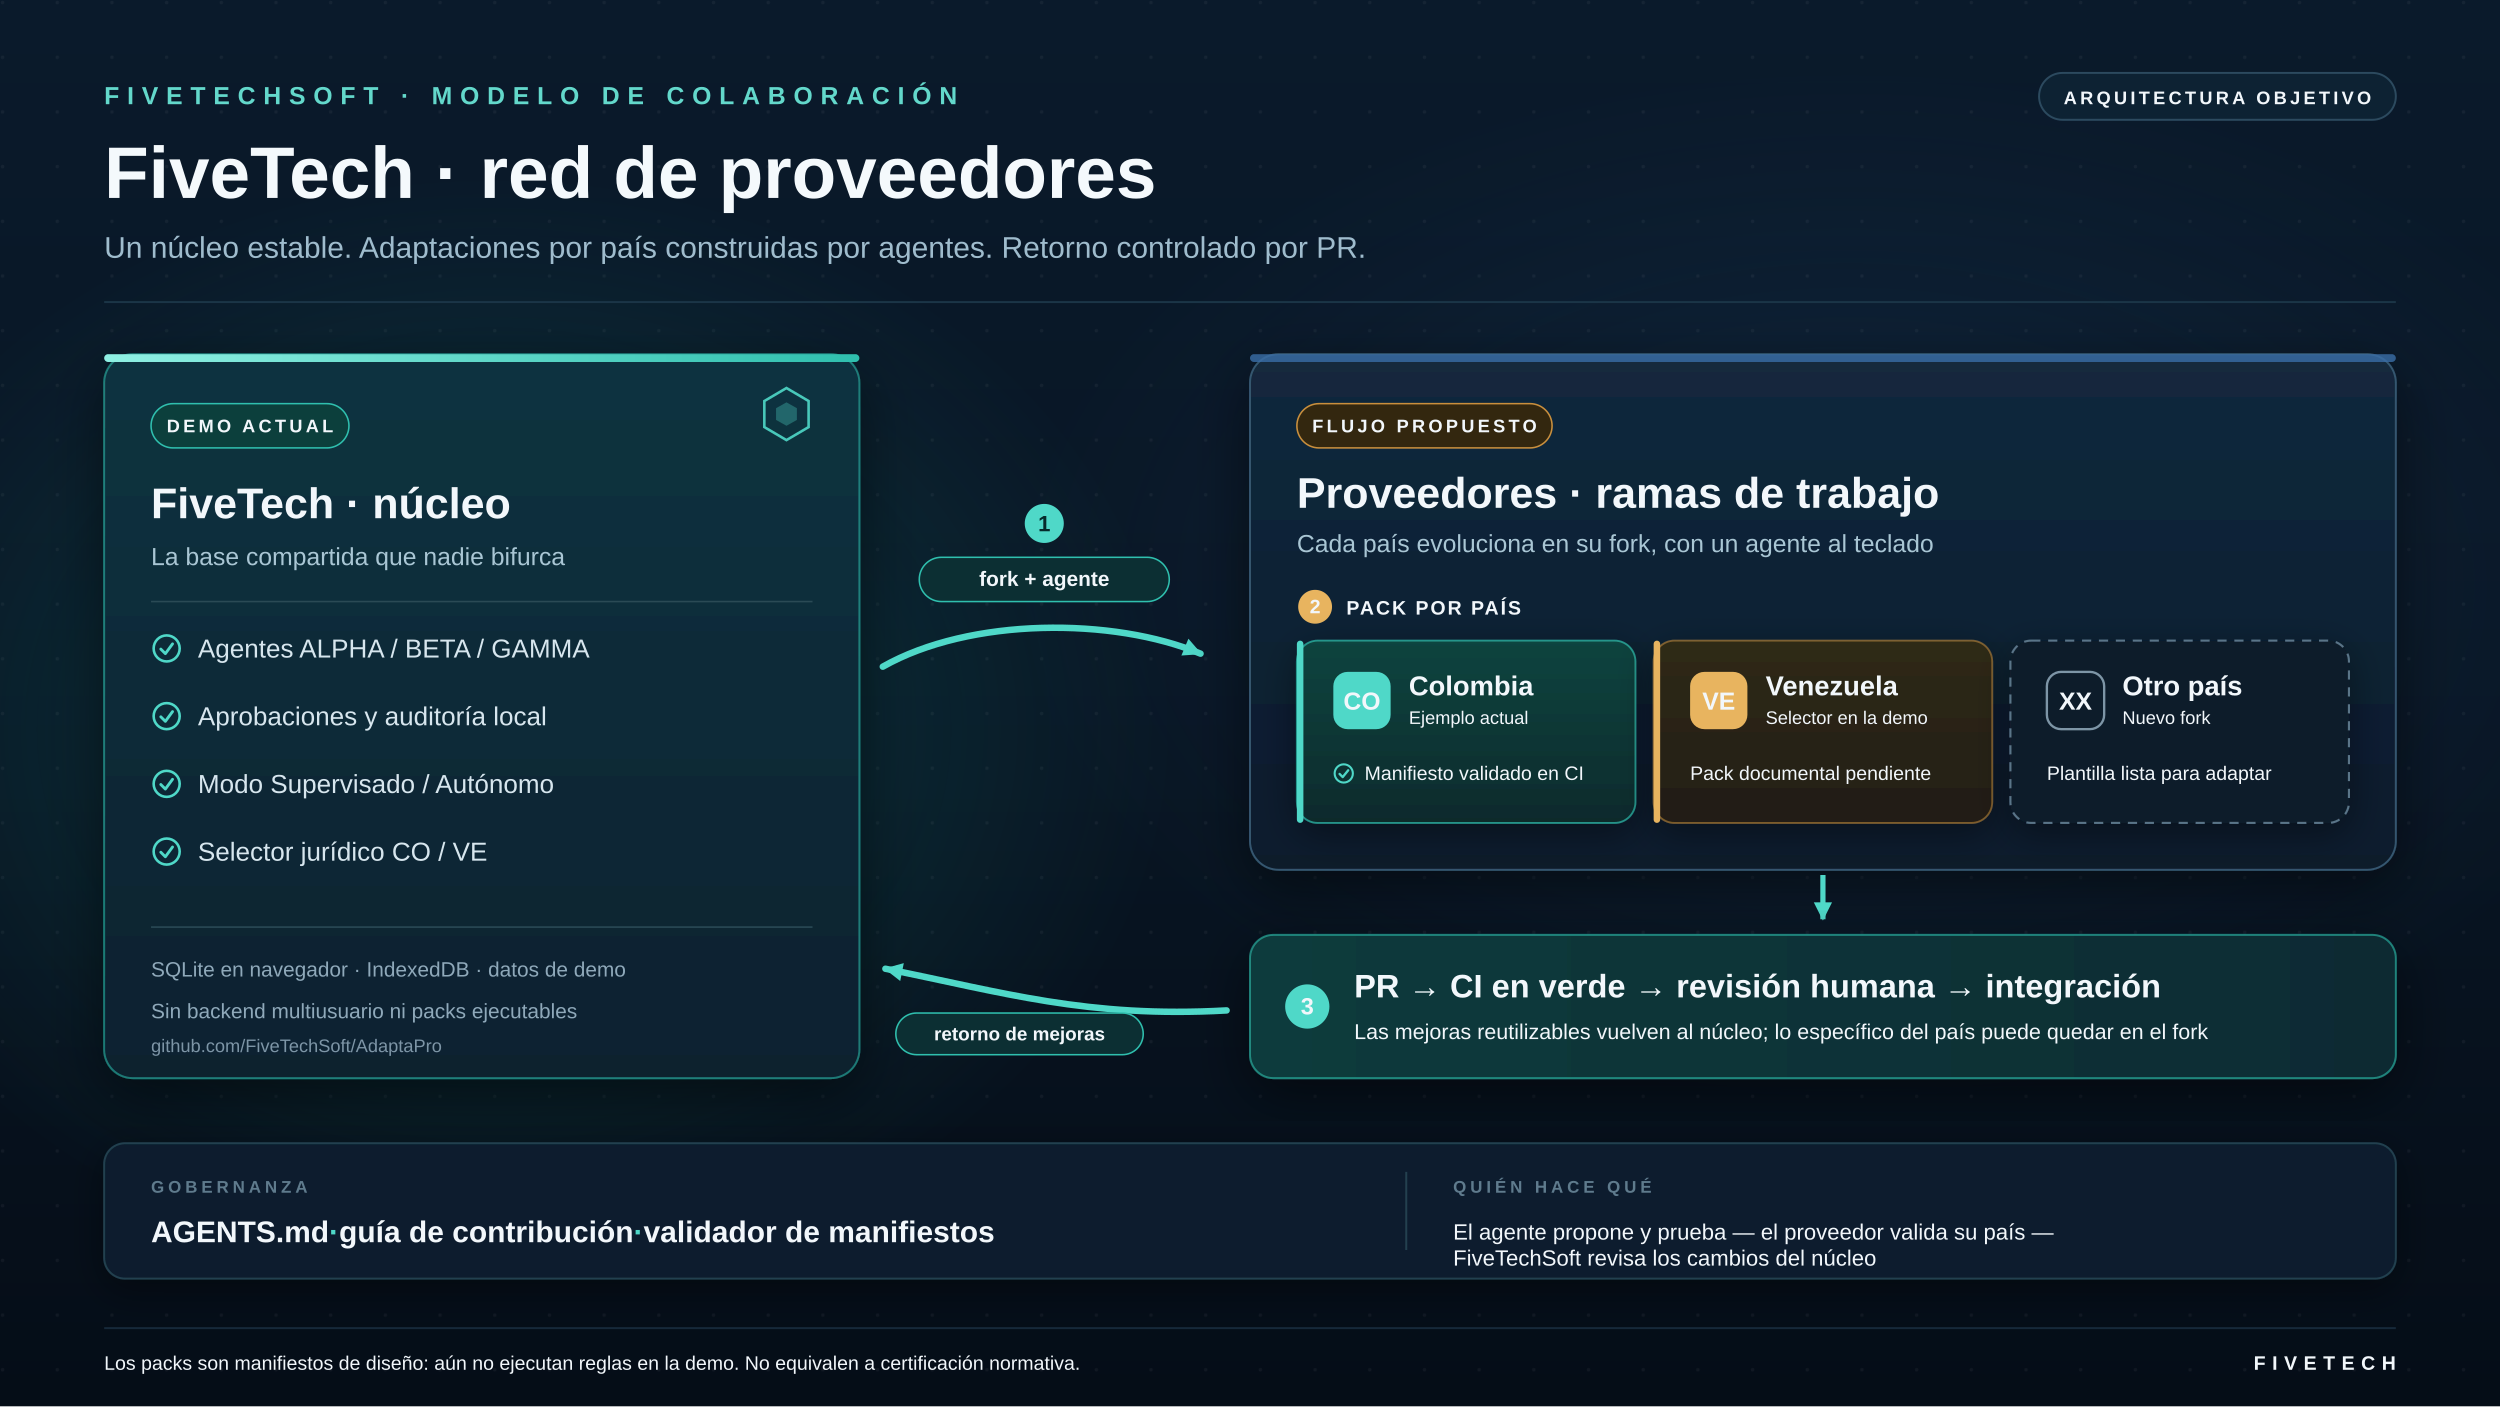
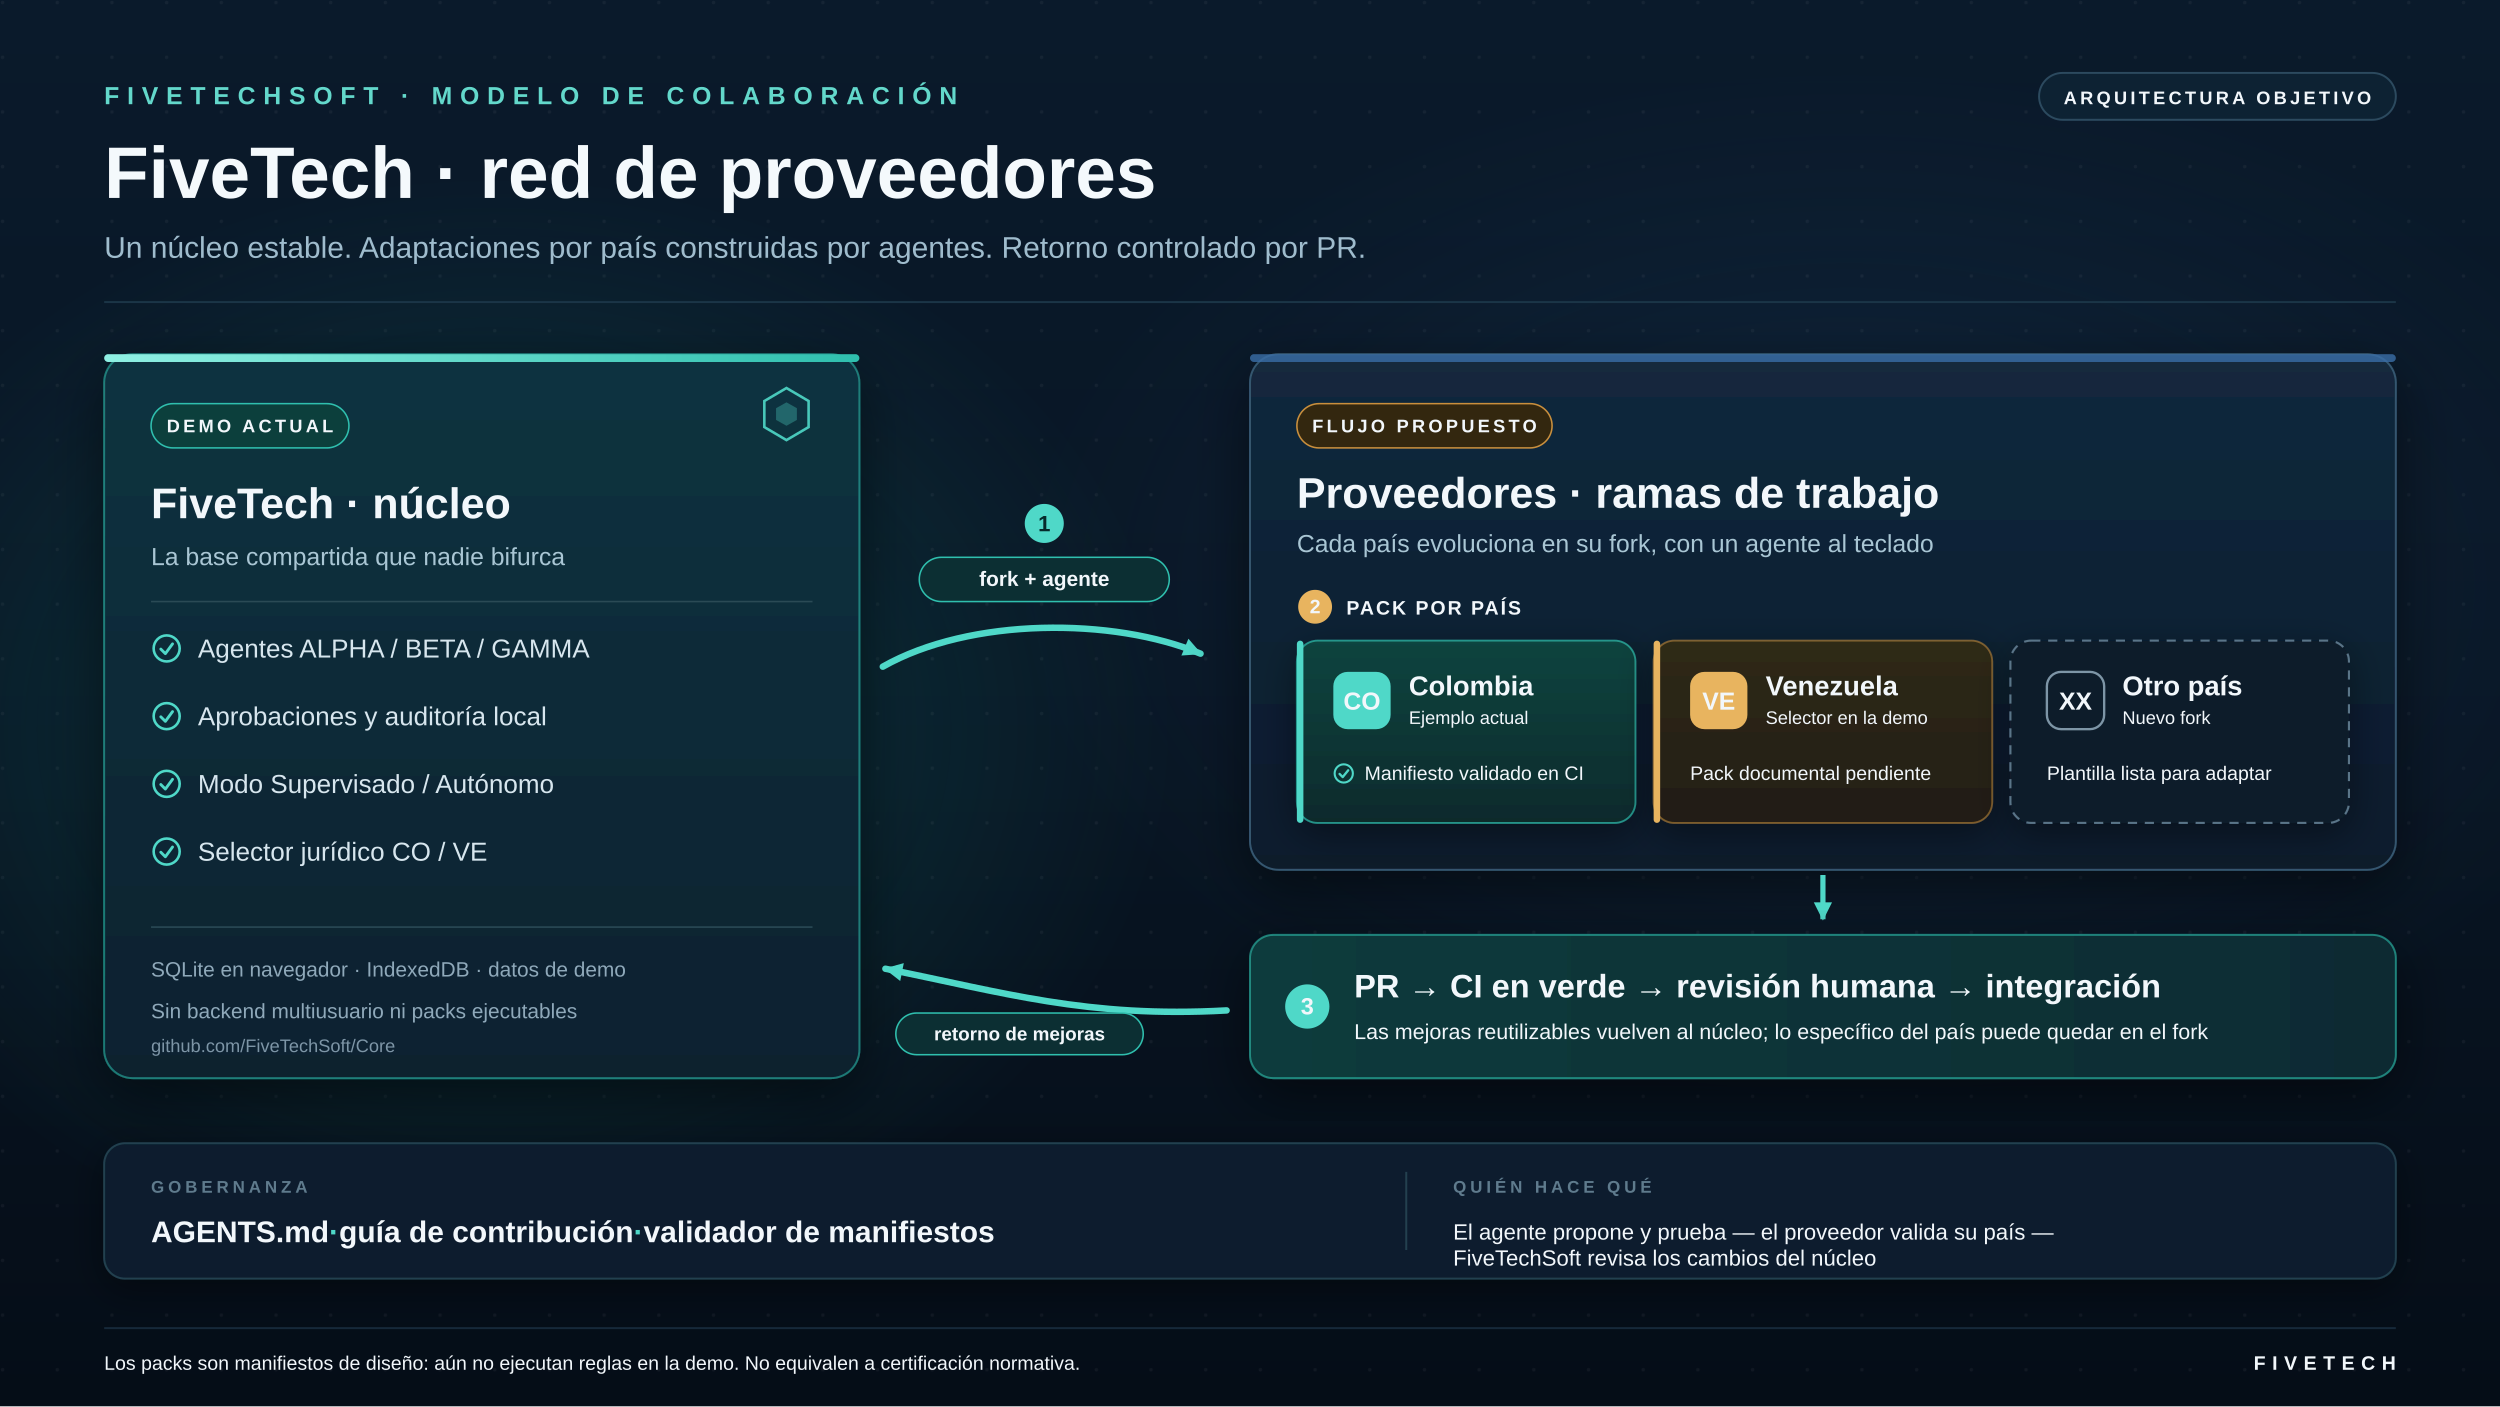
<svg xmlns="http://www.w3.org/2000/svg" width="1920" height="1080" viewBox="0 0 1920 1080">
  <defs>
    <linearGradient id="bg" x1="0" y1="0" x2="0" y2="1">
      <stop offset="0" stop-color="#0a1a2b" />
      <stop offset="0.55" stop-color="#081523" />
      <stop offset="1" stop-color="#050d17" />
    </linearGradient>
    <radialGradient id="glowCore" cx="0.5" cy="0.5" r="0.5">
      <stop offset="0" stop-color="#1fb9a6" stop-opacity="0.22" />
      <stop offset="1" stop-color="#1fb9a6" stop-opacity="0" />
    </radialGradient>
    <radialGradient id="glowProv" cx="0.5" cy="0.5" r="0.5">
      <stop offset="0" stop-color="#3a6ea8" stop-opacity="0.16" />
      <stop offset="1" stop-color="#3a6ea8" stop-opacity="0" />
    </radialGradient>
    <linearGradient id="corePanel" x1="0" y1="0" x2="0" y2="1">
      <stop offset="0" stop-color="#0f3340" />
      <stop offset="1" stop-color="#0a212f" />
    </linearGradient>
    <linearGradient id="provPanel" x1="0" y1="0" x2="0" y2="1">
      <stop offset="0" stop-color="#12293d" />
      <stop offset="1" stop-color="#0c1b2c" />
    </linearGradient>
    <linearGradient id="prBand" x1="0" y1="0" x2="1" y2="0">
      <stop offset="0" stop-color="#0e3b3c" />
      <stop offset="1" stop-color="#0b2b33" />
    </linearGradient>
    <linearGradient id="tealStroke" x1="0" y1="0" x2="1" y2="0">
      <stop offset="0" stop-color="#8ff0e3" />
      <stop offset="1" stop-color="#2fbfae" />
    </linearGradient>
    <linearGradient id="cardCO" x1="0" y1="0" x2="0" y2="1">
      <stop offset="0" stop-color="#11443f" />
      <stop offset="1" stop-color="#0d2a2c" />
    </linearGradient>
    <linearGradient id="cardVE" x1="0" y1="0" x2="0" y2="1">
      <stop offset="0" stop-color="#2f2a18" />
      <stop offset="1" stop-color="#221d12" />
    </linearGradient>
    <pattern id="dots" width="42" height="42" patternUnits="userSpaceOnUse">
      <circle cx="2" cy="2" r="1.4" fill="#ffffff" opacity="0.045" />
    </pattern>
    <filter id="shadow" x="-30%" y="-30%" width="160%" height="160%">
      <feDropShadow dx="0" dy="14" stdDeviation="22" flood-color="#000000" flood-opacity="0.5" />
    </filter>
    <filter id="shadowSoft" x="-30%" y="-30%" width="160%" height="160%">
      <feDropShadow dx="0" dy="8" stdDeviation="14" flood-color="#000000" flood-opacity="0.4" />
    </filter>
    <marker id="arrTeal" markerUnits="userSpaceOnUse" markerWidth="18" markerHeight="18" refX="13" refY="7" orient="auto">
      <path d="M0,0 L14,7 L0,14 Z" fill="#4fd8c8" />
    </marker>
    <marker id="arrAmber" markerUnits="userSpaceOnUse" markerWidth="18" markerHeight="18" refX="13" refY="7" orient="auto">
      <path d="M0,0 L12,6 L0,12 Z" fill="#e8b45f" />
    </marker>
    <style>
      text{font-family:'Helvetica Neue',Arial,'Liberation Sans',sans-serif;fill:#f2f7fb}
      .eyebrow{font-size:19px;font-weight:700;letter-spacing:6px;fill:#63d8cb}
      .title{font-size:56px;font-weight:700;fill:#f4f9fc}
      .subtitle{font-size:23px;fill:#9fbccd}
      .badge{font-size:14px;font-weight:700;letter-spacing:2.5px}
      .h1{font-size:33px;font-weight:700}
      .h2{font-size:19px;fill:#a9c6d4}
      .body{font-size:20px;fill:#d7e6ee}
      .small{font-size:16px;fill:#8fa9ba}
      .tiny{font-size:14px;fill:#7d95a6}
      .micro{font-size:13px;font-weight:700;letter-spacing:3px;fill:#5f7b8d}
      .steplbl{font-size:16px;font-weight:700;letter-spacing:1.5px;fill:#bfe9e1}
      .stepnum{font-size:17px;font-weight:700;fill:#062a2b}
    </style>
    <linearGradient id="titleGrad" x1="0" y1="0" x2="1" y2="0">
      <stop offset="0" stop-color="#f6fbfd" />
      <stop offset="1" stop-color="#9fe8dd" />
    </linearGradient>
  </defs>
  <rect width="1920" height="1080" fill="url(#bg)" />
  <rect width="1920" height="1080" fill="url(#dots)" />
  <ellipse cx="380" cy="560" rx="520" ry="430" fill="url(#glowCore)" />
  <ellipse cx="1420" cy="450" rx="640" ry="400" fill="url(#glowProv)" />
  <text class="eyebrow" x="80" y="80">FIVETECHSOFT · MODELO DE COLABORACIÓN</text>
  <g>
    <rect x="1566" y="56" width="274" height="36" rx="18" fill="#0d2233" stroke="#2c4a5f" stroke-width="1.5" />
    <text x="1703" y="80" text-anchor="middle" font-size="14" font-weight="700" letter-spacing="2.5" fill="#e8b45f">ARQUITECTURA OBJETIVO</text>
  </g>
  <text class="title" x="80" y="152" fill="url(#titleGrad)">FiveTech · red de proveedores</text>
  <text class="subtitle" x="80" y="198">Un núcleo estable. Adaptaciones por país construidas por agentes. Retorno controlado por PR.</text>
  <line x1="80" y1="232" x2="1840" y2="232" stroke="#1b3547" stroke-width="1.5" />
  <g filter="url(#shadow)">
    <rect x="80" y="272" width="580" height="556" rx="22" fill="url(#corePanel)" stroke="#2fbfae" stroke-opacity="0.55" stroke-width="1.5" />
  </g>
  <rect x="80" y="272" width="580" height="6" rx="3" fill="url(#tealStroke)" />
  <rect x="116" y="310" width="152" height="34" rx="17" fill="#0c3f3c" stroke="#2fbfae" stroke-width="1.2" />
  <text class="badge" x="192" y="332" text-anchor="middle" fill="#7de9db">DEMO ACTUAL</text>
  <g transform="translate(604,318)" opacity="0.9">
    <path d="M0,-20 L17,-10 L17,10 L0,20 L-17,10 L-17,-10 Z" fill="none" stroke="#4fd8c8" stroke-width="2" />
    <path d="M0,-9 L8,-4.5 L8,4.5 L0,9 L-8,4.5 L-8,-4.5 Z" fill="#4fd8c8" opacity="0.35" />
  </g>
  <text class="h1" x="116" y="398">FiveTech · núcleo</text>
  <text class="h2" x="116" y="434">La base compartida que nadie bifurca</text>
  <line x1="116" y1="462" x2="624" y2="462" stroke="#2a4a55" stroke-width="1.2" />
  <g>
    <circle cx="128" cy="498" r="10" fill="none" stroke="#4fd8c8" stroke-width="2" />
    <path d="M123.5,498.5 L127,502 L132.5,494.5" fill="none" stroke="#4fd8c8" stroke-width="2.2" stroke-linecap="round" stroke-linejoin="round" />
    <text class="body" x="152" y="505">Agentes ALPHA / BETA / GAMMA</text>
    <circle cx="128" cy="550" r="10" fill="none" stroke="#4fd8c8" stroke-width="2" />
    <path d="M123.5,550.5 L127,554 L132.5,546.5" fill="none" stroke="#4fd8c8" stroke-width="2.2" stroke-linecap="round" stroke-linejoin="round" />
    <text class="body" x="152" y="557">Aprobaciones y auditoría local</text>
    <circle cx="128" cy="602" r="10" fill="none" stroke="#4fd8c8" stroke-width="2" />
    <path d="M123.5,602.5 L127,606 L132.5,598.5" fill="none" stroke="#4fd8c8" stroke-width="2.2" stroke-linecap="round" stroke-linejoin="round" />
    <text class="body" x="152" y="609">Modo Supervisado / Autónomo</text>
    <circle cx="128" cy="654" r="10" fill="none" stroke="#4fd8c8" stroke-width="2" />
    <path d="M123.5,654.5 L127,658 L132.5,650.5" fill="none" stroke="#4fd8c8" stroke-width="2.2" stroke-linecap="round" stroke-linejoin="round" />
    <text class="body" x="152" y="661">Selector jurídico CO / VE</text>
  </g>
  <line x1="116" y1="712" x2="624" y2="712" stroke="#2a4a55" stroke-width="1.2" />
  <text class="small" x="116" y="750">SQLite en navegador · IndexedDB · datos de demo</text>
  <text class="small" x="116" y="782">Sin backend multiusuario ni packs ejecutables</text>
-   <text class="tiny" x="116" y="808" fill="#5f7b8d">github.com/FiveTechSoft/AdaptaPro</text>
+   <text class="tiny" x="116" y="808" fill="#5f7b8d">github.com/FiveTechSoft/Core</text>
  <path d="M678,512 C745,474 855,474 922,502" fill="none" stroke="#4fd8c8" stroke-width="5" stroke-linecap="round" marker-end="url(#arrTeal)" />
  <circle cx="802" cy="402" r="15" fill="#4fd8c8" />
  <text class="stepnum" x="802" y="408" text-anchor="middle">1</text>
  <rect x="706" y="428" width="192" height="34" rx="17" fill="#0c2f33" stroke="#2fbfae" stroke-width="1.2" />
  <text x="802" y="450" text-anchor="middle" font-size="16" font-weight="700" fill="#8fe6da">fork + agente</text>
  <g filter="url(#shadow)">
    <rect x="960" y="272" width="880" height="396" rx="22" fill="url(#provPanel)" stroke="#35576f" stroke-width="1.5" />
  </g>
  <rect x="960" y="272" width="880" height="6" rx="3" fill="#3a6ea8" opacity="0.8" />
  <rect x="996" y="310" width="196" height="34" rx="17" fill="#33270f" stroke="#c98f3d" stroke-width="1.2" />
  <text class="badge" x="1094" y="332" text-anchor="middle" fill="#eec27c">FLUJO PROPUESTO</text>
  <text class="h1" font-size="29" x="996" y="390">Proveedores · ramas de trabajo</text>
  <text class="h2" x="996" y="424">Cada país evoluciona en su fork, con un agente al teclado</text>
  <circle cx="1010" cy="466" r="13" fill="#e8b45f" />
  <text x="1010" y="471" text-anchor="middle" font-size="15" font-weight="700" fill="#3a2a08">2</text>
  <text x="1034" y="472" font-size="15" font-weight="700" letter-spacing="1.5" fill="#d9b06a">PACK POR PAÍS</text>
  <g filter="url(#shadowSoft)">
    <rect x="996" y="492" width="260" height="140" rx="16" fill="url(#cardCO)" stroke="#2fbfae" stroke-opacity="0.7" stroke-width="1.4" />
  </g>
  <rect x="996" y="492" width="5" height="140" rx="2.5" fill="#4fd8c8" />
  <rect x="1024" y="516" width="44" height="44" rx="11" fill="#4fd8c8" />
  <text x="1046" y="545" text-anchor="middle" font-size="19" font-weight="700" fill="#06302c">CO</text>
  <text x="1082" y="534" font-size="21" font-weight="700" fill="#f2f7fb">Colombia</text>
  <text x="1082" y="556" font-size="14" fill="#7de9db">Ejemplo actual</text>
  <g transform="translate(1024,586)">
    <circle cx="8" cy="8" r="7" fill="none" stroke="#4fd8c8" stroke-width="1.6" />
    <path d="M4.8,8.4 L7.2,10.8 L11.4,5.6" fill="none" stroke="#4fd8c8" stroke-width="1.8" stroke-linecap="round" stroke-linejoin="round" />
    <text x="24" y="13" font-size="15" fill="#c4dcd9">Manifiesto validado en CI</text>
  </g>
  <g filter="url(#shadowSoft)">
    <rect x="1270" y="492" width="260" height="140" rx="16" fill="url(#cardVE)" stroke="#c98f3d" stroke-opacity="0.55" stroke-width="1.4" />
  </g>
  <rect x="1270" y="492" width="5" height="140" rx="2.5" fill="#e8b45f" />
  <rect x="1298" y="516" width="44" height="44" rx="11" fill="#e8b45f" />
  <text x="1320" y="545" text-anchor="middle" font-size="19" font-weight="700" fill="#3a2a08">VE</text>
  <text x="1356" y="534" font-size="21" font-weight="700" fill="#f2f7fb">Venezuela</text>
  <text x="1356" y="556" font-size="14" fill="#eec27c">Selector en la demo</text>
  <text x="1298" y="599" font-size="15" fill="#b3a68a">Pack documental pendiente</text>
  <g filter="url(#shadowSoft)">
    <rect x="1544" y="492" width="260" height="140" rx="16" fill="#101f2c" stroke="#5a7488" stroke-width="1.6" stroke-dasharray="7 6" />
  </g>
  <rect x="1572" y="516" width="44" height="44" rx="11" fill="none" stroke="#7d95a6" stroke-width="1.8" />
  <text x="1594" y="545" text-anchor="middle" font-size="19" font-weight="700" fill="#9fb4c2">XX</text>
  <text x="1630" y="534" font-size="21" font-weight="700" fill="#c9d8e0">Otro país</text>
  <text x="1630" y="556" font-size="14" fill="#8fa3b1">Nuevo fork</text>
  <text x="1572" y="599" font-size="15" fill="#7d95a6">Plantilla lista para adaptar</text>
  <path d="M1400,672 L1400,706" fill="none" stroke="#4fd8c8" stroke-width="4" marker-end="url(#arrTeal)" />
  <g filter="url(#shadow)">
    <rect x="960" y="718" width="880" height="110" rx="18" fill="url(#prBand)" stroke="#2fbfae" stroke-opacity="0.6" stroke-width="1.5" />
  </g>
  <circle cx="1004" cy="773" r="17" fill="#4fd8c8" />
  <text x="1004" y="779" text-anchor="middle" font-size="18" font-weight="700" fill="#062a2b">3</text>
  <text x="1040" y="766" font-size="25" font-weight="700" fill="#f2f7fb">PR → CI en verde → revisión humana → integración</text>
  <text x="1040" y="798" font-size="16.5" fill="#a9c6bd">Las mejoras reutilizables vuelven al núcleo; lo específico del país puede quedar en el fork</text>
  <path d="M942,776 C835,782 770,762 680,744" fill="none" stroke="#4fd8c8" stroke-width="5" stroke-linecap="round" marker-end="url(#arrTeal)" />
  <rect x="688" y="778" width="190" height="32" rx="16" fill="#0c2f33" stroke="#2fbfae" stroke-width="1.2" />
  <text x="783" y="799" text-anchor="middle" font-size="14.5" font-weight="700" fill="#8fe6da">retorno de mejoras</text>
  <g filter="url(#shadowSoft)">
    <rect x="80" y="878" width="1760" height="104" rx="16" fill="#0c1f2e" stroke="#23404f" stroke-width="1.5" />
  </g>
  <text class="micro" x="116" y="916">GOBERNANZA</text>
  <text x="116" y="954" font-size="23" font-weight="700" fill="#e9f3f8">AGENTS.md<tspan fill="#4fd8c8"> · </tspan>guía de contribución<tspan fill="#4fd8c8"> · </tspan>validador de manifiestos</text>
  <line x1="1080" y1="900" x2="1080" y2="960" stroke="#23404f" stroke-width="1.5" />
  <text class="micro" x="1116" y="916">QUIÉN HACE QUÉ</text>
  <text x="1116" y="952" font-size="17" fill="#a9c2d1">El agente propone y prueba — el proveedor valida su país —</text>
  <text x="1116" y="972" font-size="17" fill="#a9c2d1">FiveTechSoft revisa los cambios del núcleo</text>
  <line x1="80" y1="1020" x2="1840" y2="1020" stroke="#16293a" stroke-width="1.5" />
  <text x="80" y="1052" font-size="15" fill="#7f97a8">Los packs son manifiestos de diseño: aún no ejecutan reglas en la demo. No equivalen a certificación normativa.</text>
  <text x="1840" y="1052" text-anchor="end" font-size="15" font-weight="700" letter-spacing="5" fill="#63d8cb">FIVETECH</text>
</svg>
